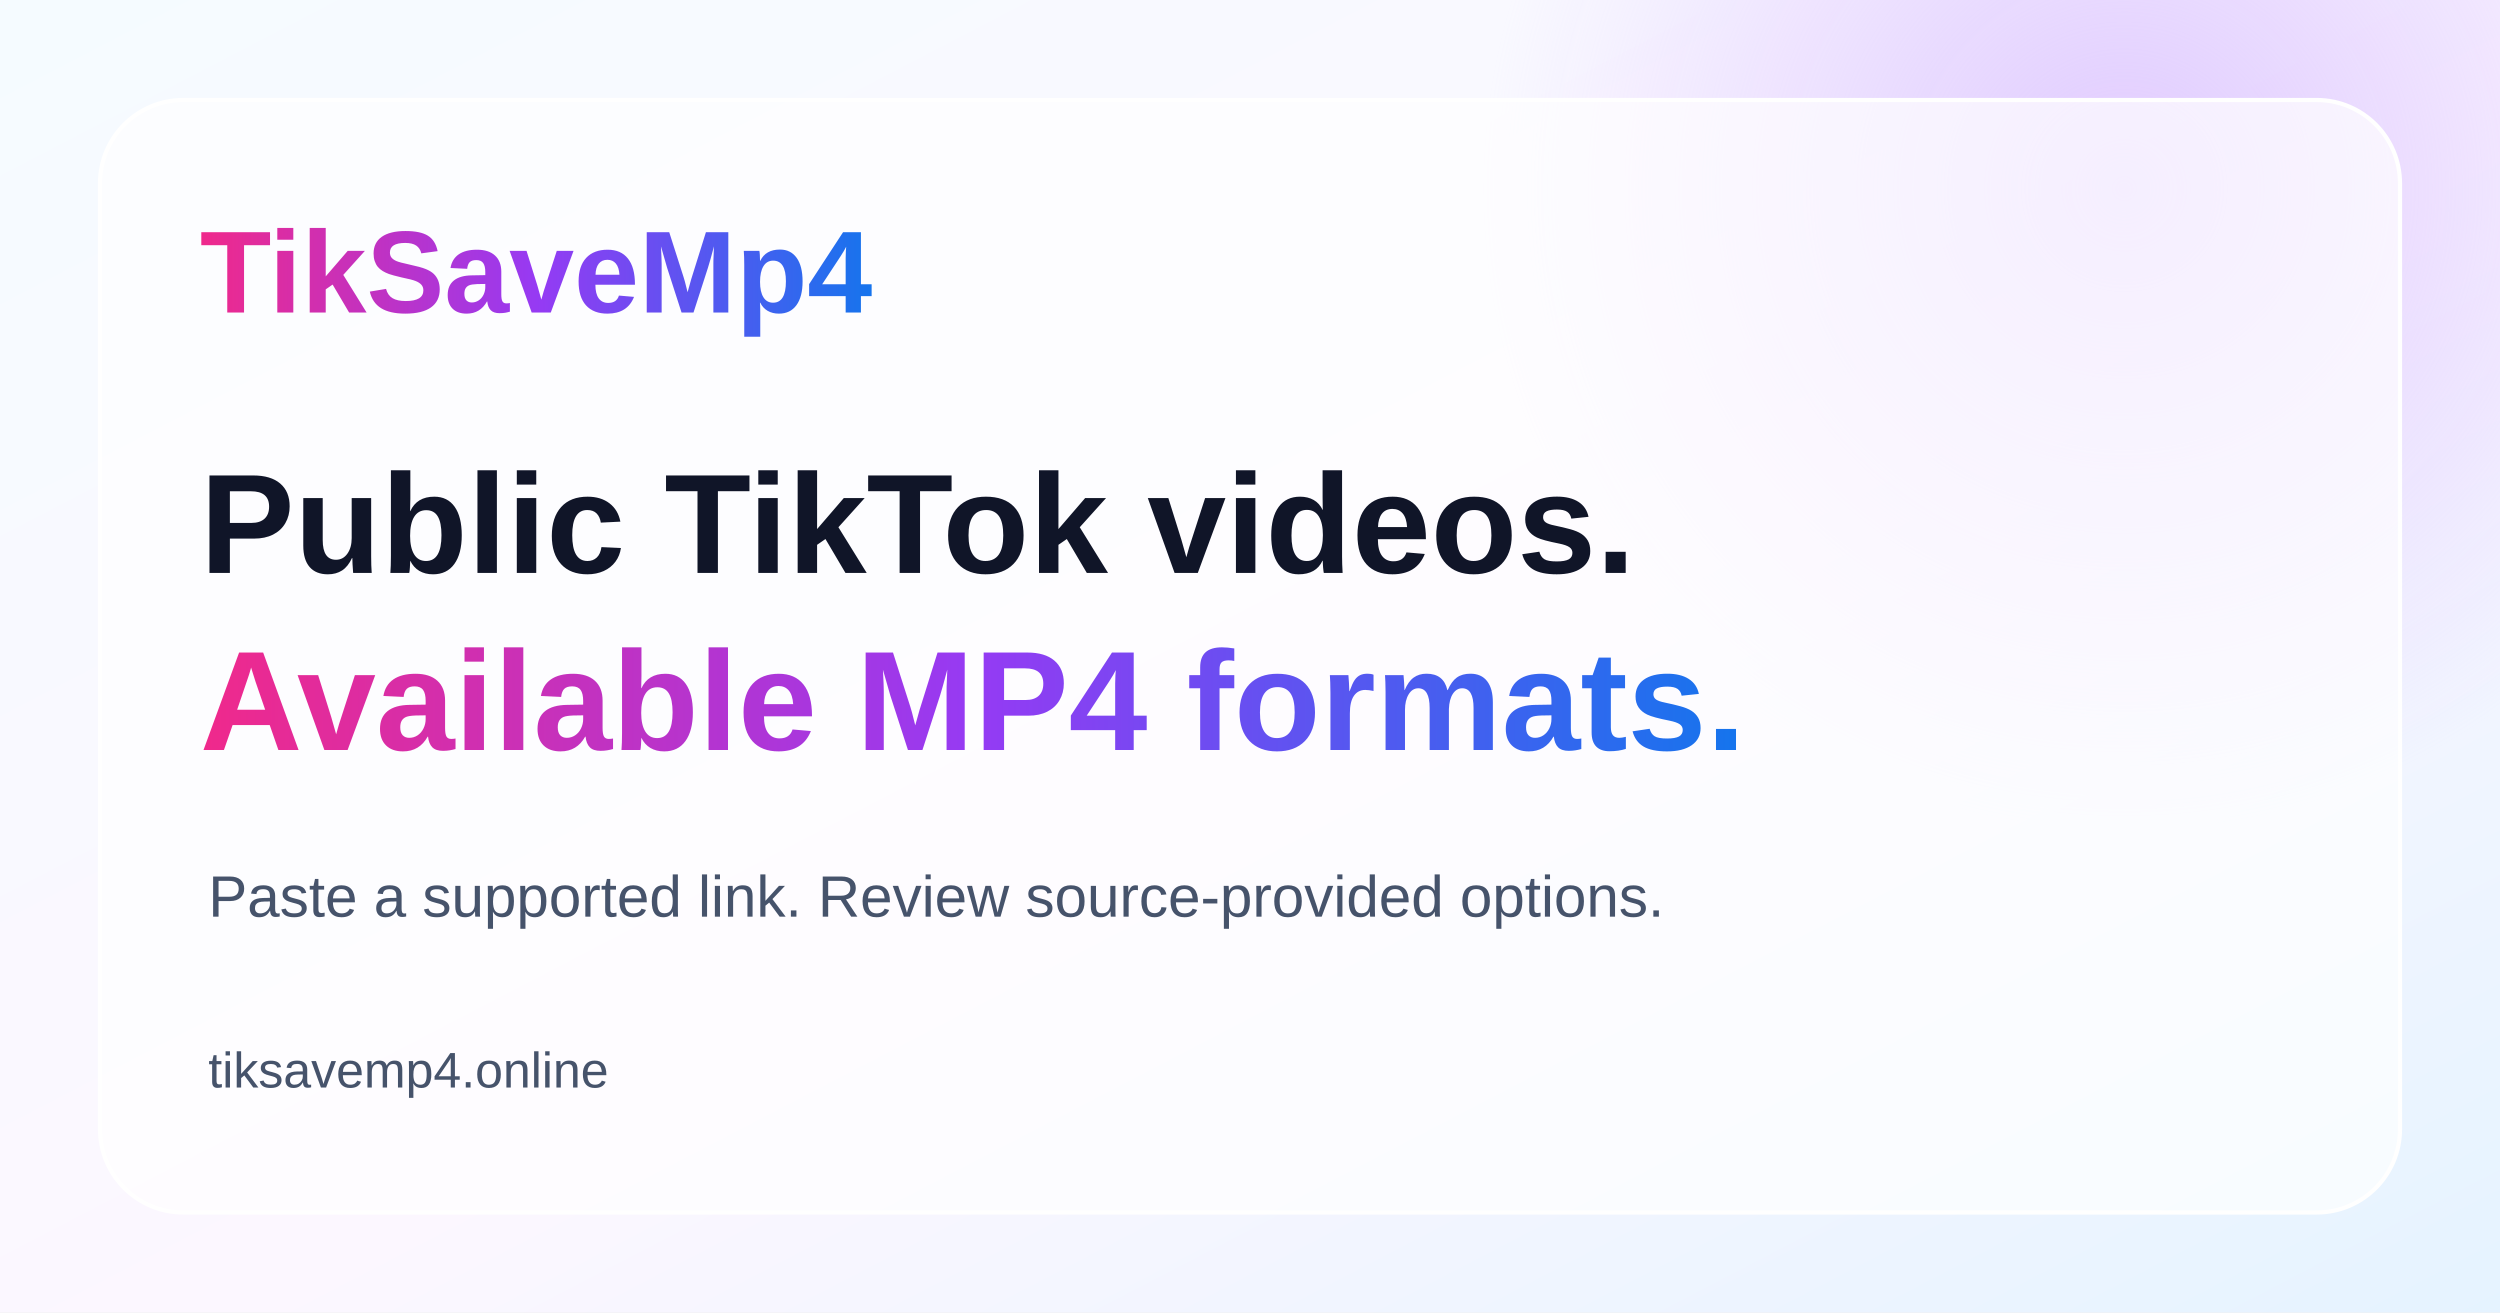
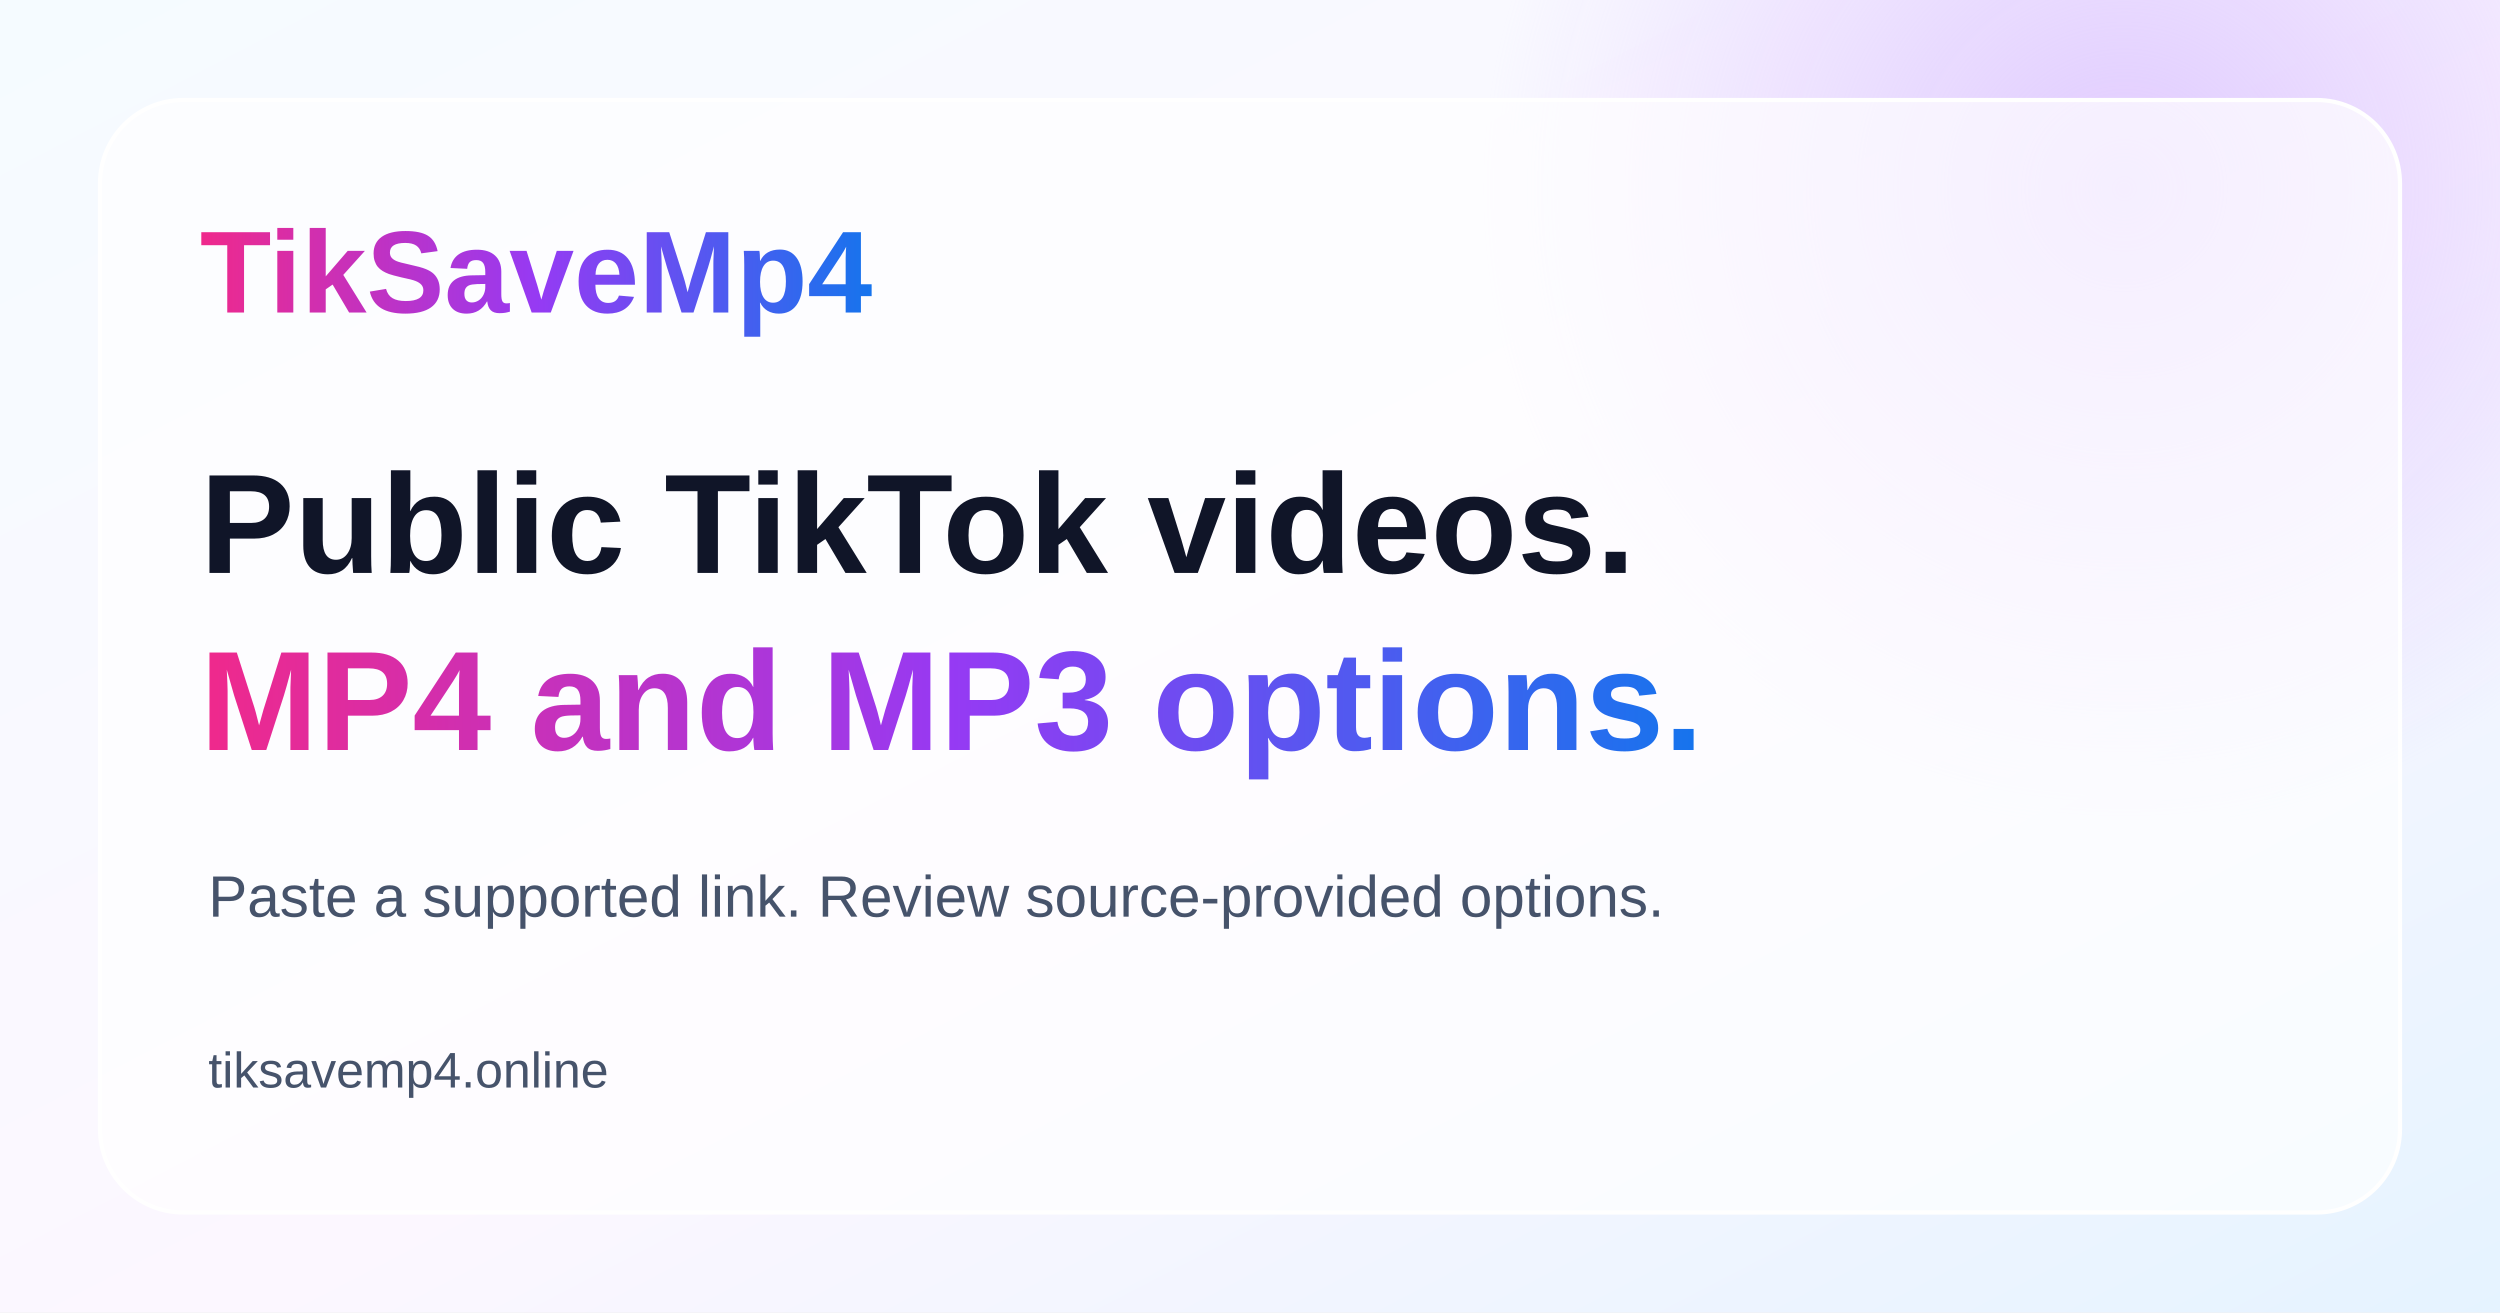
<svg xmlns="http://www.w3.org/2000/svg" width="1200" height="630" viewBox="0 0 1200 630">
  <defs>
    <linearGradient id="bg" x2="1" y2="1">
      <stop stop-color="#f5fbff" />
      <stop offset=".55" stop-color="#fcf7ff" />
      <stop offset="1" stop-color="#e5f3ff" />
    </linearGradient>
    <linearGradient id="brand">
      <stop stop-color="#ef298c" />
      <stop offset=".5" stop-color="#963af3" />
      <stop offset="1" stop-color="#1674ed" />
    </linearGradient>
    <radialGradient id="glow">
      <stop stop-color="#d7bcff" stop-opacity=".75" />
      <stop offset="1" stop-color="#d7bcff" stop-opacity="0" />
    </radialGradient>
  </defs>
  <rect width="1200" height="630" fill="url(#bg)" />
  <circle cx="1020" cy="90" r="310" fill="url(#glow)" />
  <rect x="48" y="48" width="1104" height="534" rx="40" fill="white" fill-opacity=".68" stroke="white" stroke-width="2" />
  <text x="96" y="150" font-family="Segoe UI,Arial,sans-serif" font-size="56" font-weight="700" fill="url(#brand)">
    TikSaveMp4
  </text>
  <text x="96" y="275" font-family="Segoe UI,Arial,sans-serif" font-size="68" font-weight="700" fill="#101528">
    Public TikTok videos.
  </text>
  <text x="96" y="360" font-family="Segoe UI,Arial,sans-serif" font-size="68" font-weight="700" fill="url(#brand)">
-     Available MP4 formats.
+     MP4 and MP3 options.
  </text>
  <text x="100" y="440" font-family="Segoe UI,Arial,sans-serif" font-size="28" fill="#46536b">
    Paste a supported link. Review source-provided options.
  </text>
  <text x="100" y="522" font-family="Segoe UI,Arial,sans-serif" font-size="24" fill="#46536b">
    tiksavemp4.online
  </text>
</svg>
